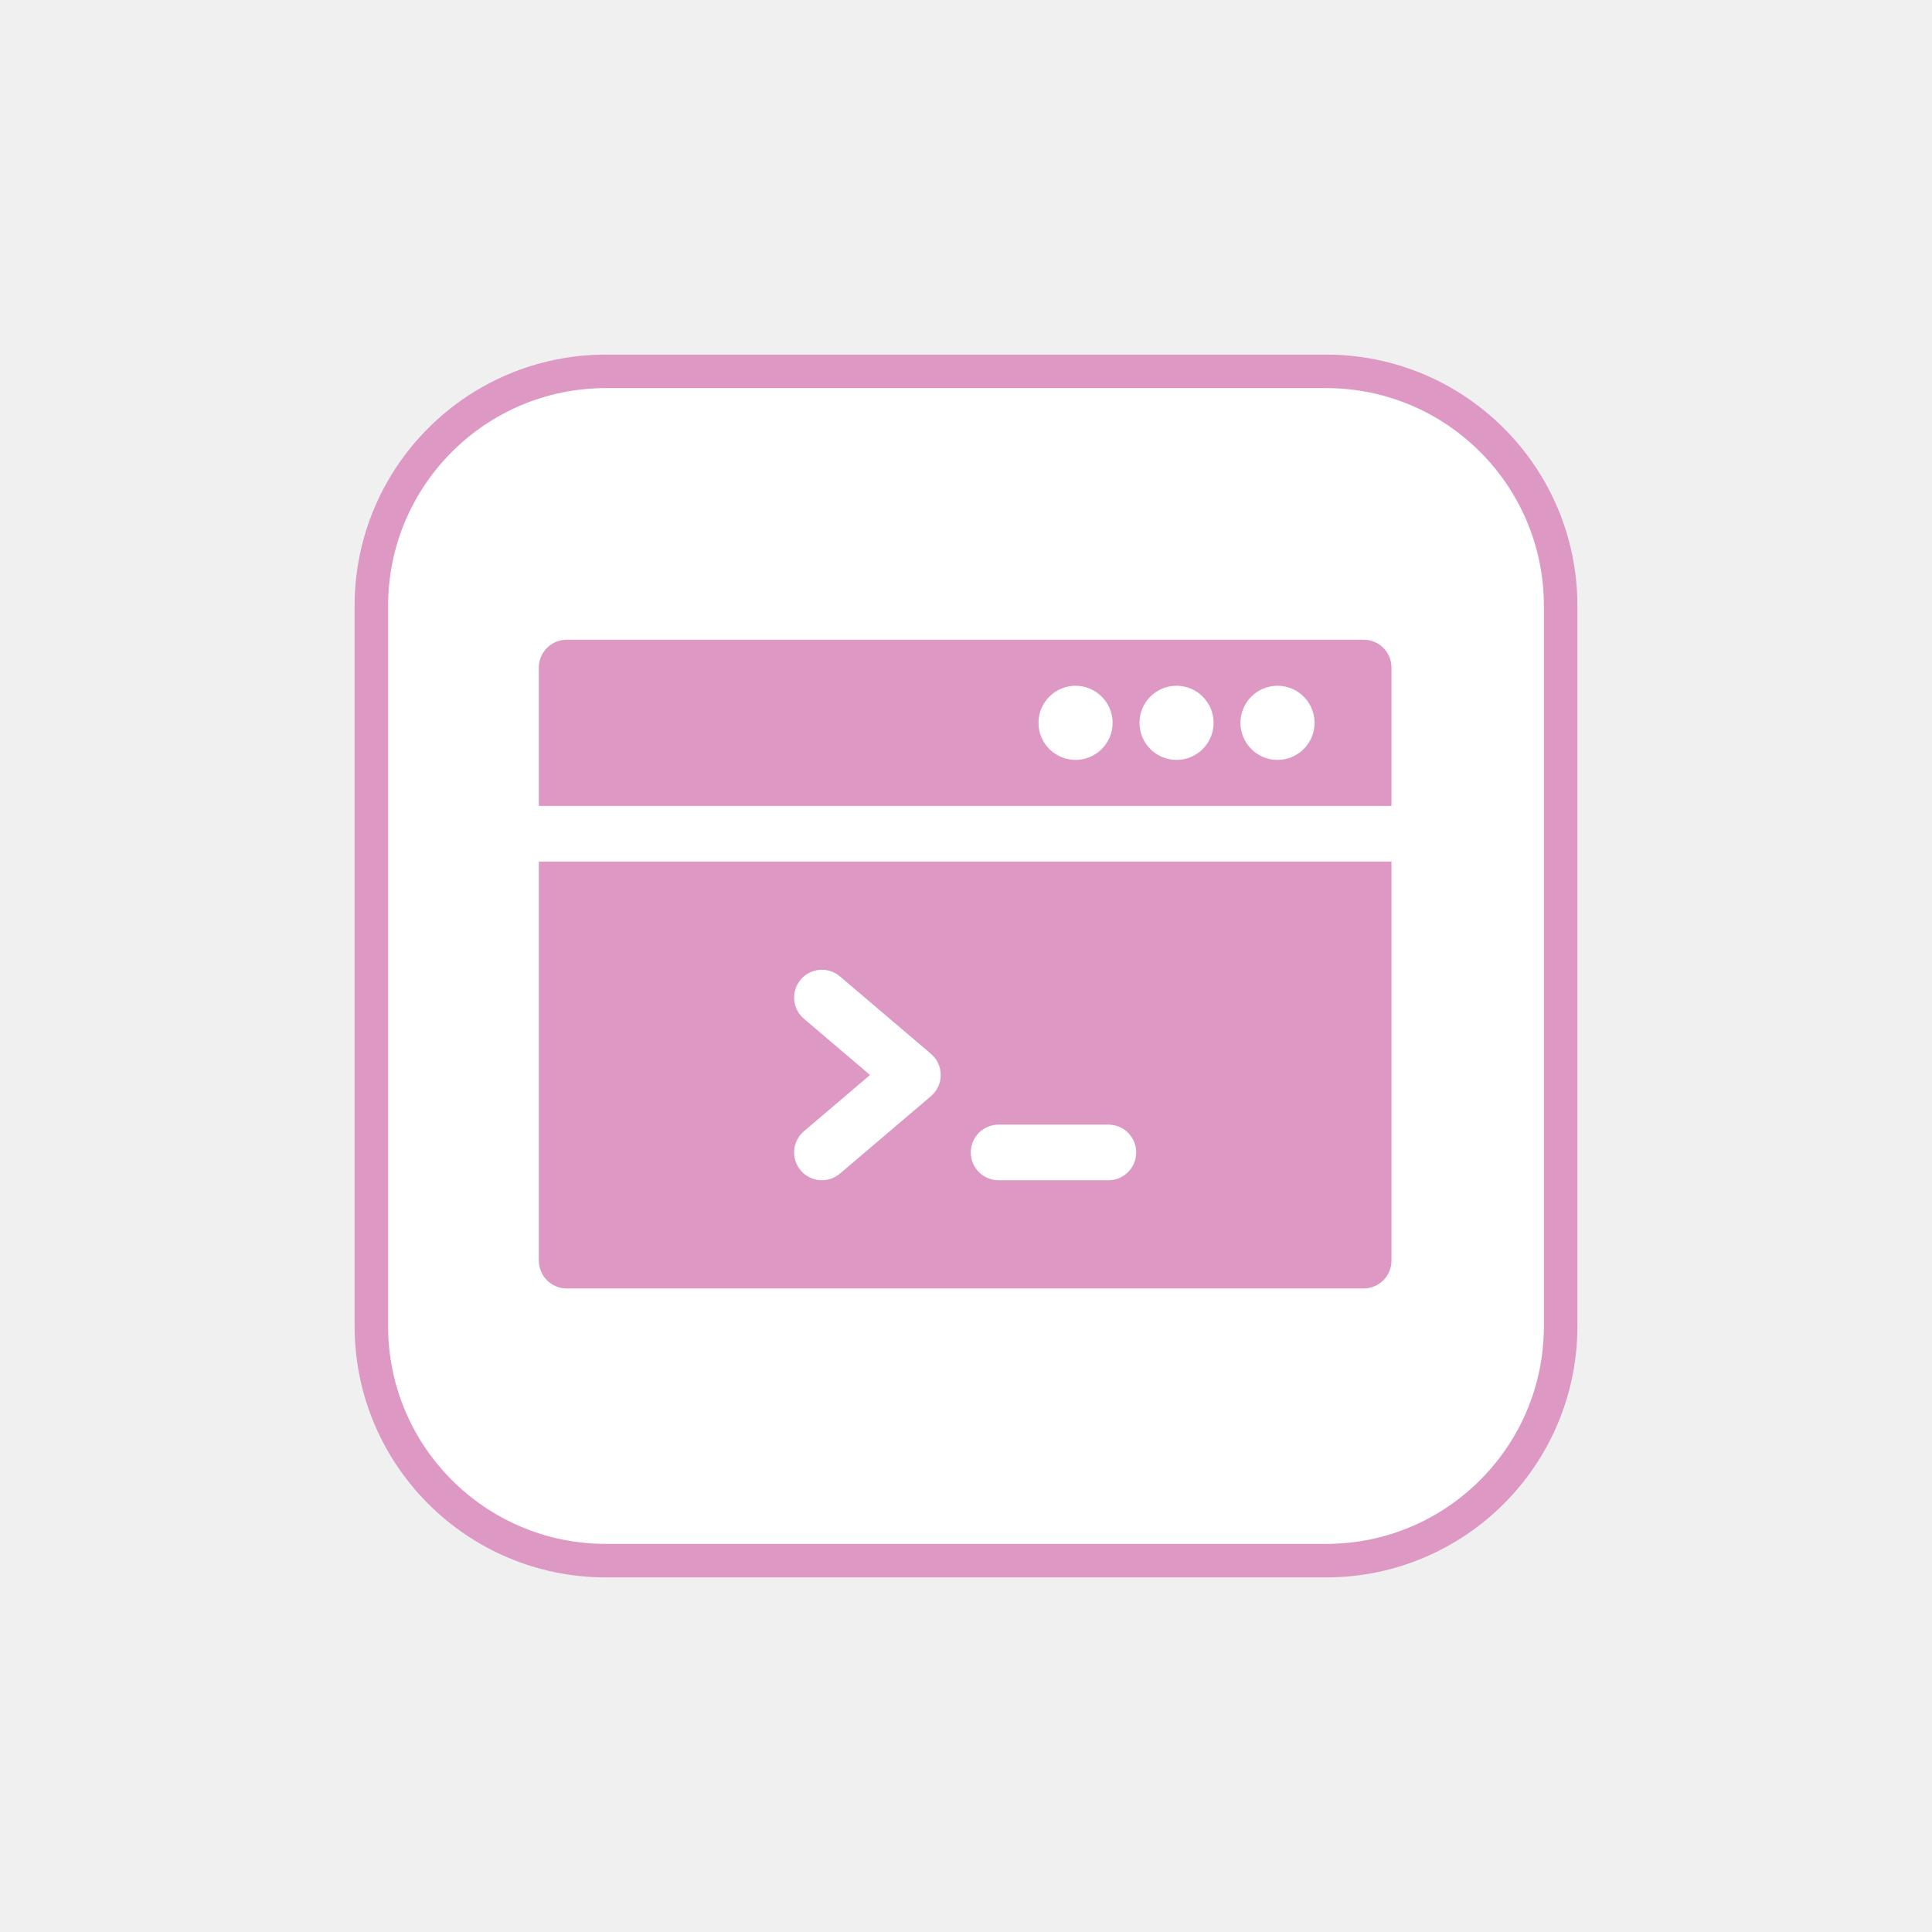
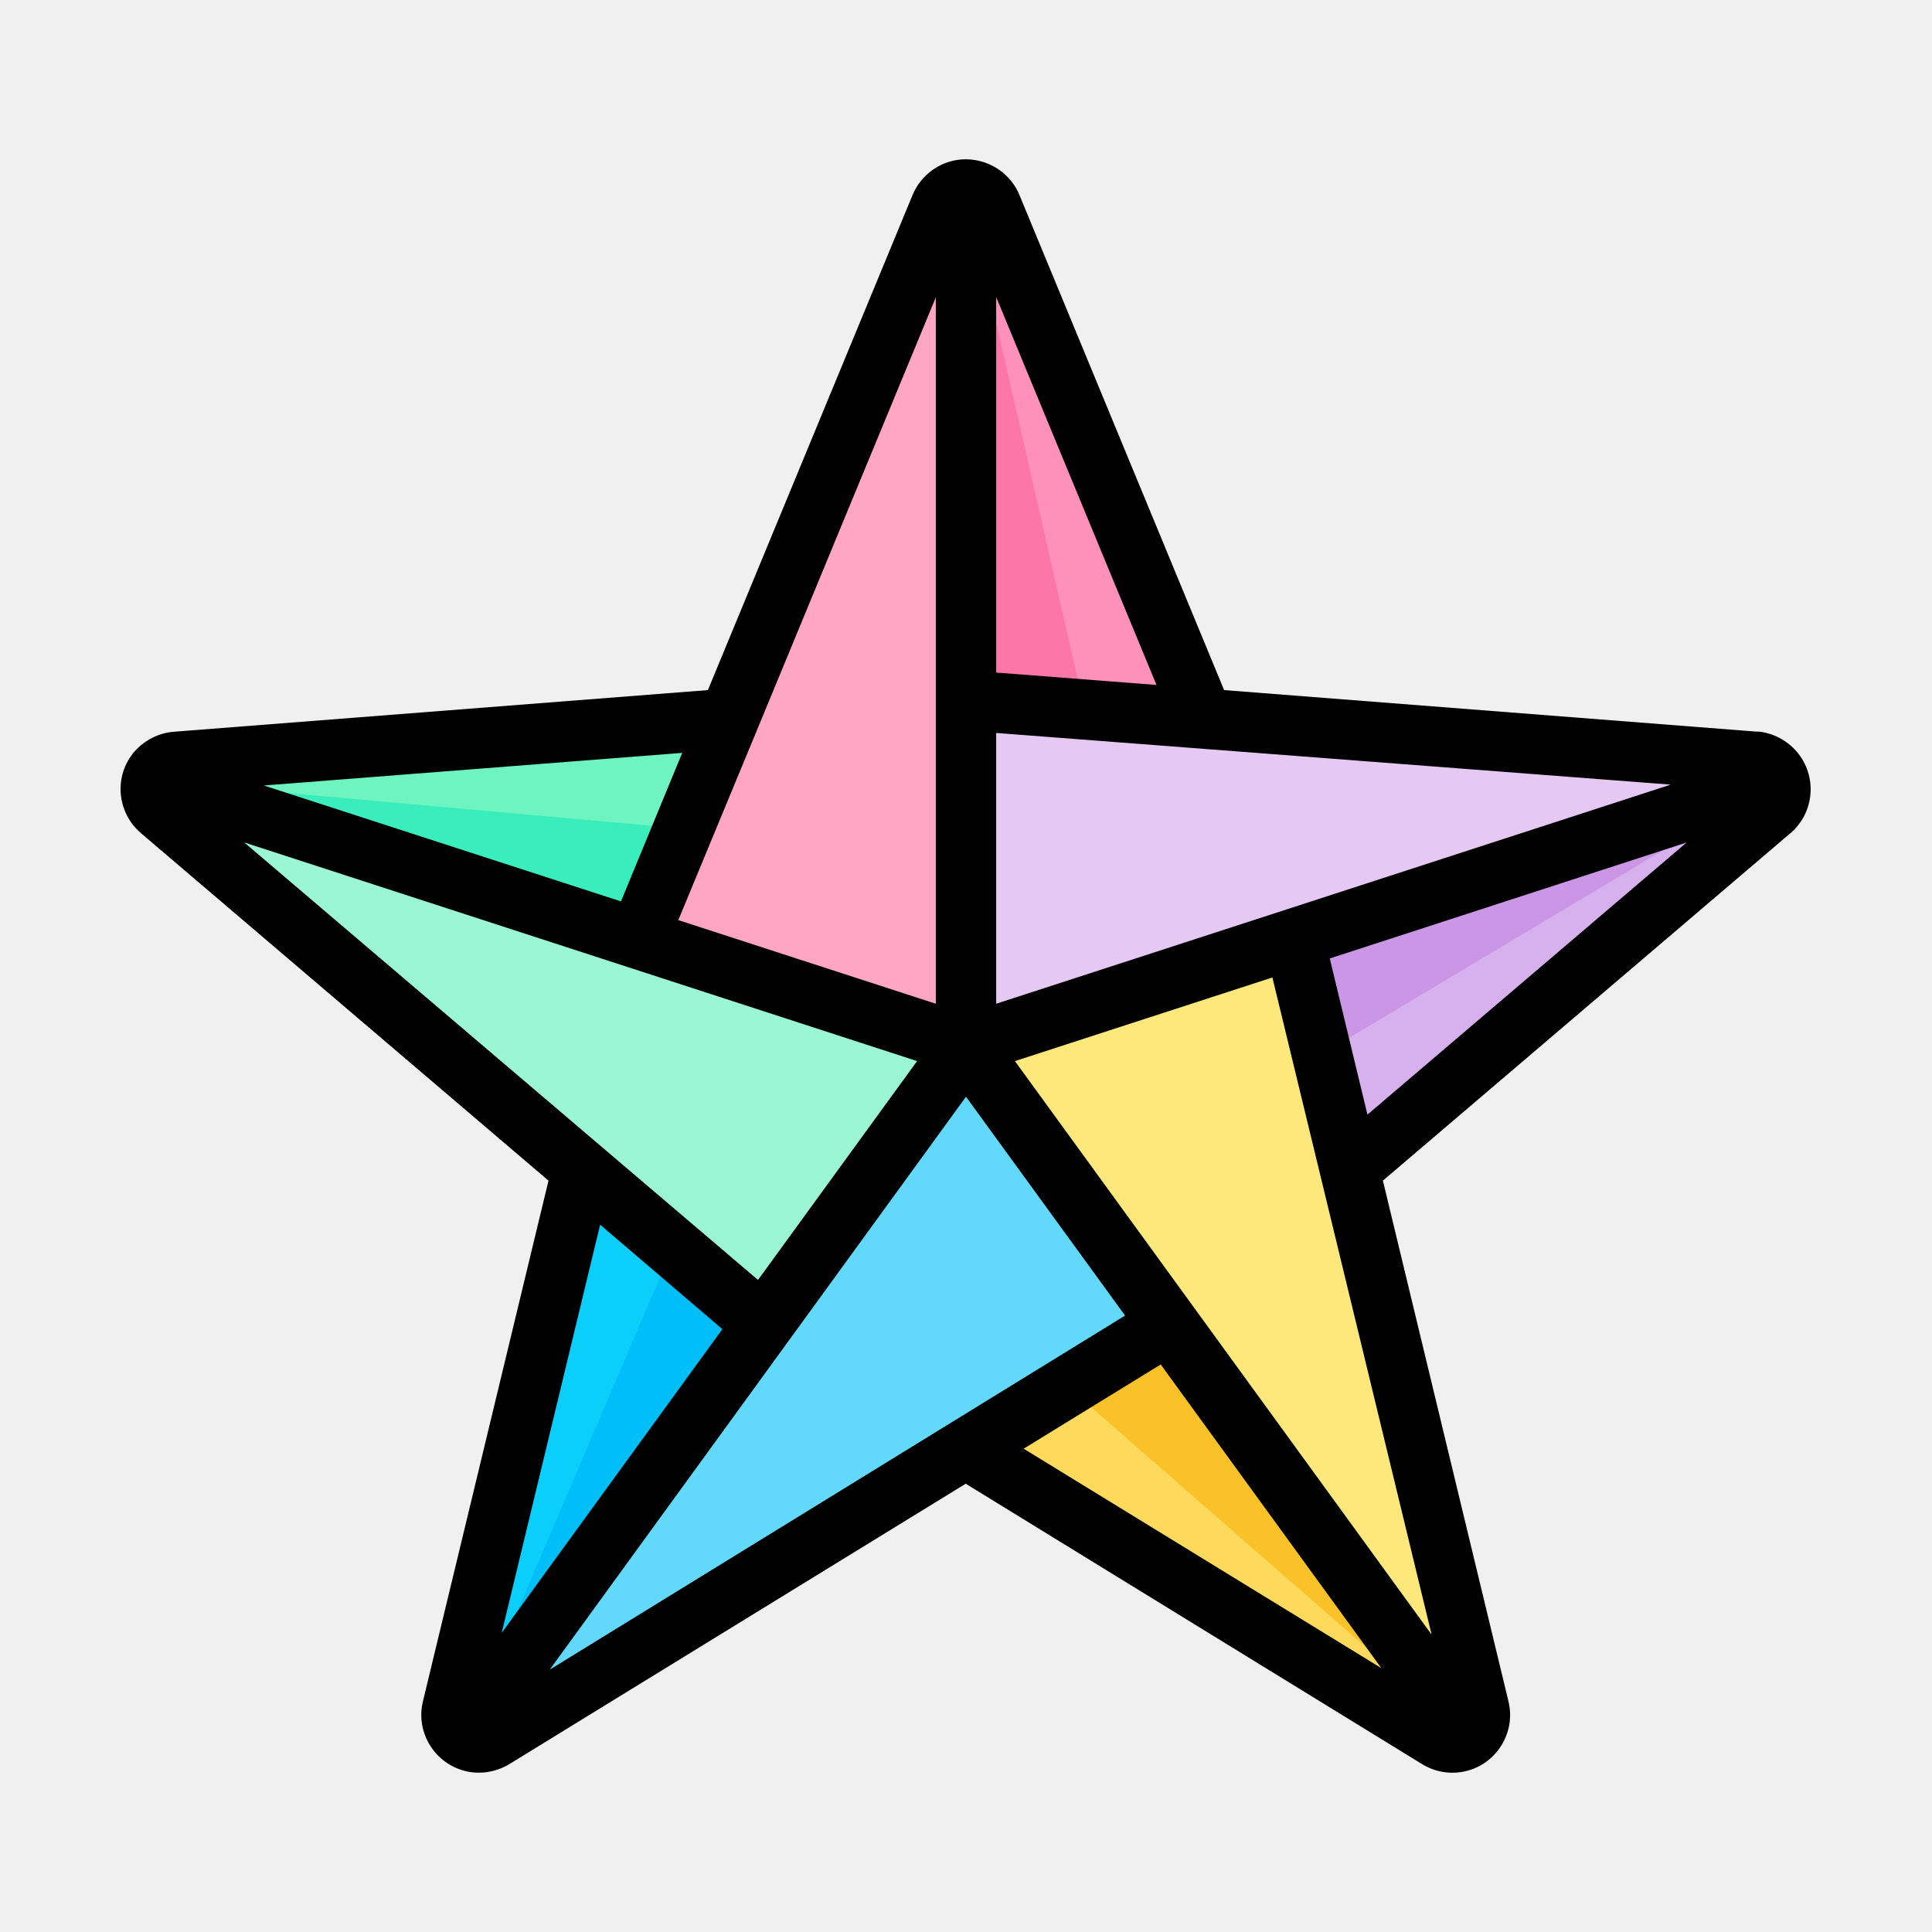
- <svg xmlns="http://www.w3.org/2000/svg" width="800px" height="800px" viewBox="-21.17 -21.17 115.34 115.34" version="1.1" fill="#ffffff" stroke="#ffffff">
-   <g id="SVGRepo_bgCarrier" stroke-width="0" />
-   <g id="SVGRepo_tracerCarrier" stroke-linecap="round" stroke-linejoin="round" />
-   <g id="SVGRepo_iconCarrier">
-     <defs> </defs>
-     <g id="databases-and-servers/servers/ssh" stroke="none" stroke-width="1" fill="none" fill-rule="evenodd">
-       <g id="container" transform="translate(2, 2)" fill="#FFFFFF" fill-rule="nonzero" stroke="#dd98c3" stroke-width="2">
-         <rect id="mask" x="-1" y="-1" width="71" height="71" rx="14"> </rect>
-       </g>
-       <g id="terminal" transform="translate(11, 17)" fill="#dd98c3" fill-rule="nonzero">
-         <path d="M49.241,0.022 L1.66,0.022 C0.743,0.022 0,0.765 0,1.681 L0,9.945 L50.901,9.945 L50.901,1.681 C50.901,0.765 50.157,0.022 49.241,0.022 Z M32.04,7.196 C30.82,7.196 29.827,6.204 29.827,4.983 C29.827,3.763 30.82,2.77 32.04,2.77 C33.26,2.77 34.253,3.763 34.253,4.983 C34.253,6.204 33.26,7.196 32.04,7.196 Z M38.069,7.196 C36.848,7.196 35.856,6.204 35.856,4.983 C35.856,3.763 36.848,2.77 38.069,2.77 C39.289,2.77 40.282,3.763 40.282,4.983 C40.282,6.204 39.289,7.196 38.069,7.196 Z M44.097,7.196 C42.877,7.196 41.884,6.204 41.884,4.983 C41.884,3.763 42.877,2.77 44.097,2.77 C45.318,2.77 46.31,3.763 46.31,4.983 C46.31,6.204 45.318,7.196 44.097,7.196 Z" id="Shape"> </path>
-         <path d="M0,13.264 L0,37.091 C0,38.007 0.743,38.75 1.66,38.75 L49.241,38.75 C50.157,38.75 50.901,38.007 50.901,37.091 L50.901,13.264 L0,13.264 Z M23.407,27.271 L17.974,31.895 C17.276,32.489 16.228,32.404 15.634,31.706 C15.04,31.008 15.125,29.961 15.823,29.366 L19.77,26.007 L15.823,22.648 C15.125,22.054 15.04,21.007 15.634,20.308 C16.228,19.61 17.276,19.526 17.974,20.12 L23.407,24.743 C24.186,25.406 24.186,26.609 23.407,27.271 Z M34.002,32.29 L27.445,32.29 C26.529,32.29 25.786,31.547 25.786,30.631 C25.786,29.714 26.529,28.971 27.445,28.971 L34.002,28.971 C34.919,28.971 35.662,29.714 35.662,30.631 C35.662,31.547 34.919,32.29 34.002,32.29 Z" id="Shape"> </path>
-       </g>
-     </g>
+ <svg xmlns="http://www.w3.org/2000/svg" width="800px" height="800px" viewBox="0 0 64 64">
+   <g id="a" />
+   <g id="b" />
+   <g id="c" />
+   <g id="d">
+     <path d="M15.38,57.49l10.23-8.11-.33-5.52-.6-4.34-5.4-.78-4.3,17.85c-.05,.35,.1,.7,.39,.9h0Z" fill="#0acffb" id="e" />
+     <path d="M5.11,25.88l13.04,7.2,2.98-1.99,3.36-3-.35-4.28-18.3,1.43c-.35,.06-.64,.31-.73,.65Z" fill="#6df4c0" id="f" />
+     <path d="M19.29,38.75l6,5.11,5.88-3.16,.83-6.08-4.88-4.62-5.98,1.09L5.11,25.88c-.12,.33-.04,.7,.21,.95l13.97,11.91Z" fill="#9af6d3" id="g" />
+     <path d="M48.64,57.53l-2.7-9.24-7.23-4.43-3.87-.82-2.85,4.94,15.65,9.61c.32,.18,.71,.16,1-.06h0Z" fill="#fdda5c" id="h" />
+     <path d="M44.71,38.75l.12-5.4-1.96-2.26-5.39-1.48-5.47,5.01,1.28,6.31,5.43,2.94,9.93,13.67c.3-.21,.44-.58,.37-.93l-4.3-17.85Z" fill="#fce87b" id="i" />
+     <path d="M58.93,25.87l-10.23,.78-5.84,4.44,1.85,7.66,13.97-11.91c.27-.24,.37-.62,.25-.97h0Z" fill="#d6b1ed" id="j" />
+     <path d="M39.85,23.81c-3.16-3.56-5.62-2.78-7.85-.61l-2.78,5.56,2.78,5.86,10.86-3.53,16.07-5.22c-.11-.35-.41-.6-.77-.63l-18.3-1.43Z" fill="#e5c9f3" id="k" />
+     <path d="M32,6.35l-2.58,12.54,2.58,4.32,7.85,.61-7.01-16.97c-.16-.31-.49-.51-.84-.49h0Z" fill="#fd91ba" id="l" />
+     <path d="M31.65,6.35c-.22,.09-.4,.27-.49,.49l-7.01,16.97-3.01,7.28,10.86,3.53V6.35c-.12-.02-.23-.02-.35,0h0Z" fill="#ffa6c5" id="m" />
+     <path d="M32,47.98l6.71-4.12-6.71-9.24-6.71,9.24-9.9,13.63c.28,.22,.66,.25,.97,.1l15.65-9.61Z" fill="#62d9fa" id="n" />
+     <path d="M58.93,25.87l-15.14,9.05-.92-3.83,16.07-5.22Z" fill="#ca96e5" id="o" />
+     <path d="M48.64,57.53l-13.29-11.61,3.36-2.06,9.93,13.67Z" fill="#f8c228" id="p" />
+     <path d="M15.36,57.53l6.93-16.22,3,2.55-9.93,13.67Z" fill="#00bff8" id="q" />
+     <path d="M5.07,25.87l17.57,1.58-1.5,3.64L5.07,25.87Z" fill="#3aedbc" id="r" />
+     <path d="M32,6.3l3.93,17.2-3.93-.3V6.3Z" fill="#fc76a8" id="s" />
+     <path d="M58.24,24.24l-17.69-1.38-6.78-16.4c-.4-.97-1.53-1.44-2.5-1.04-.47,.2-.84,.56-1.04,1.04l-6.78,16.4-17.69,1.38c-.51,.04-.97,.28-1.31,.66-.33,.39-.49,.88-.45,1.39,.04,.5,.28,.98,.67,1.31l13.5,11.51-4.16,17.25c-.25,1.03,.39,2.06,1.41,2.31,.49,.12,1.02,.03,1.45-.23l15.12-9.29,15.12,9.29c.92,.56,2.09,.26,2.63-.63,.27-.44,.35-.95,.23-1.45l-4.16-17.25,13.5-11.51c.8-.68,.9-1.89,.21-2.7-.33-.38-.8-.63-1.31-.67Zm-2.92,1.76l-22.32,7.25v-8.97l22.32,1.71Zm-17.01-3.31l-5.31-.41V9.84l5.31,12.85Zm-7.31-12.85v23.41l-8.53-2.77,2.6-6.28,5.93-14.35Zm-10.43,20.02l-11.83-3.84,13.86-1.08-2.03,4.92Zm-12.5-1.96l22.31,7.25-5.27,7.25L8.07,27.89Zm11.81,12.67l4.05,3.46-7.31,10.06,3.26-13.52Zm-1.67,14.74l13.79-18.98,5.27,7.25-19.06,11.73Zm20.24-10.11l7.31,10.06-11.85-7.27,4.54-2.79Zm8.96,8.93l-13.79-18.98,8.53-2.77,5.27,21.75Zm-2.11-17.2l-1.25-5.18,11.82-3.84-10.58,9.02Z" />
  </g>
+   <g id="t" />
+   <g id="u" />
+   <g id="v" />
+   <g id="w" />
+   <g id="x" />
+   <g id="y" />
+   <g id="a`" />
+   <g id="aa" />
+   <g id="ab" />
+   <g id="ac" />
+   <g id="ad" />
+   <g id="ae" />
+   <g id="af" />
+   <g id="ag" />
+   <g id="ah" />
+   <g id="ai" />
+   <g id="aj" />
+   <g id="ak" />
+   <g id="al" />
+   <g id="am" />
+   <g id="an" />
+   <g id="ao" />
+   <g id="ap" />
+   <g id="aq" />
+   <g id="ar" />
+   <g id="as" />
+   <g id="at" />
+   <g id="au" />
+   <g id="av" />
+   <g id="aw" />
+   <g id="ax" />
+   <g id="ay" />
+   <g id="b`" />
+   <g id="ba" />
+   <g id="bb" />
+   <g id="bc" />
+   <g id="bd" />
+   <g id="be" />
+   <g id="bf" />
+   <g id="bg" />
+   <g id="bh" />
+   <g id="bi" />
+   <g id="bj" />
+   <g id="bk" />
+   <g id="bl" />
+   <g id="bm" />
</svg>
